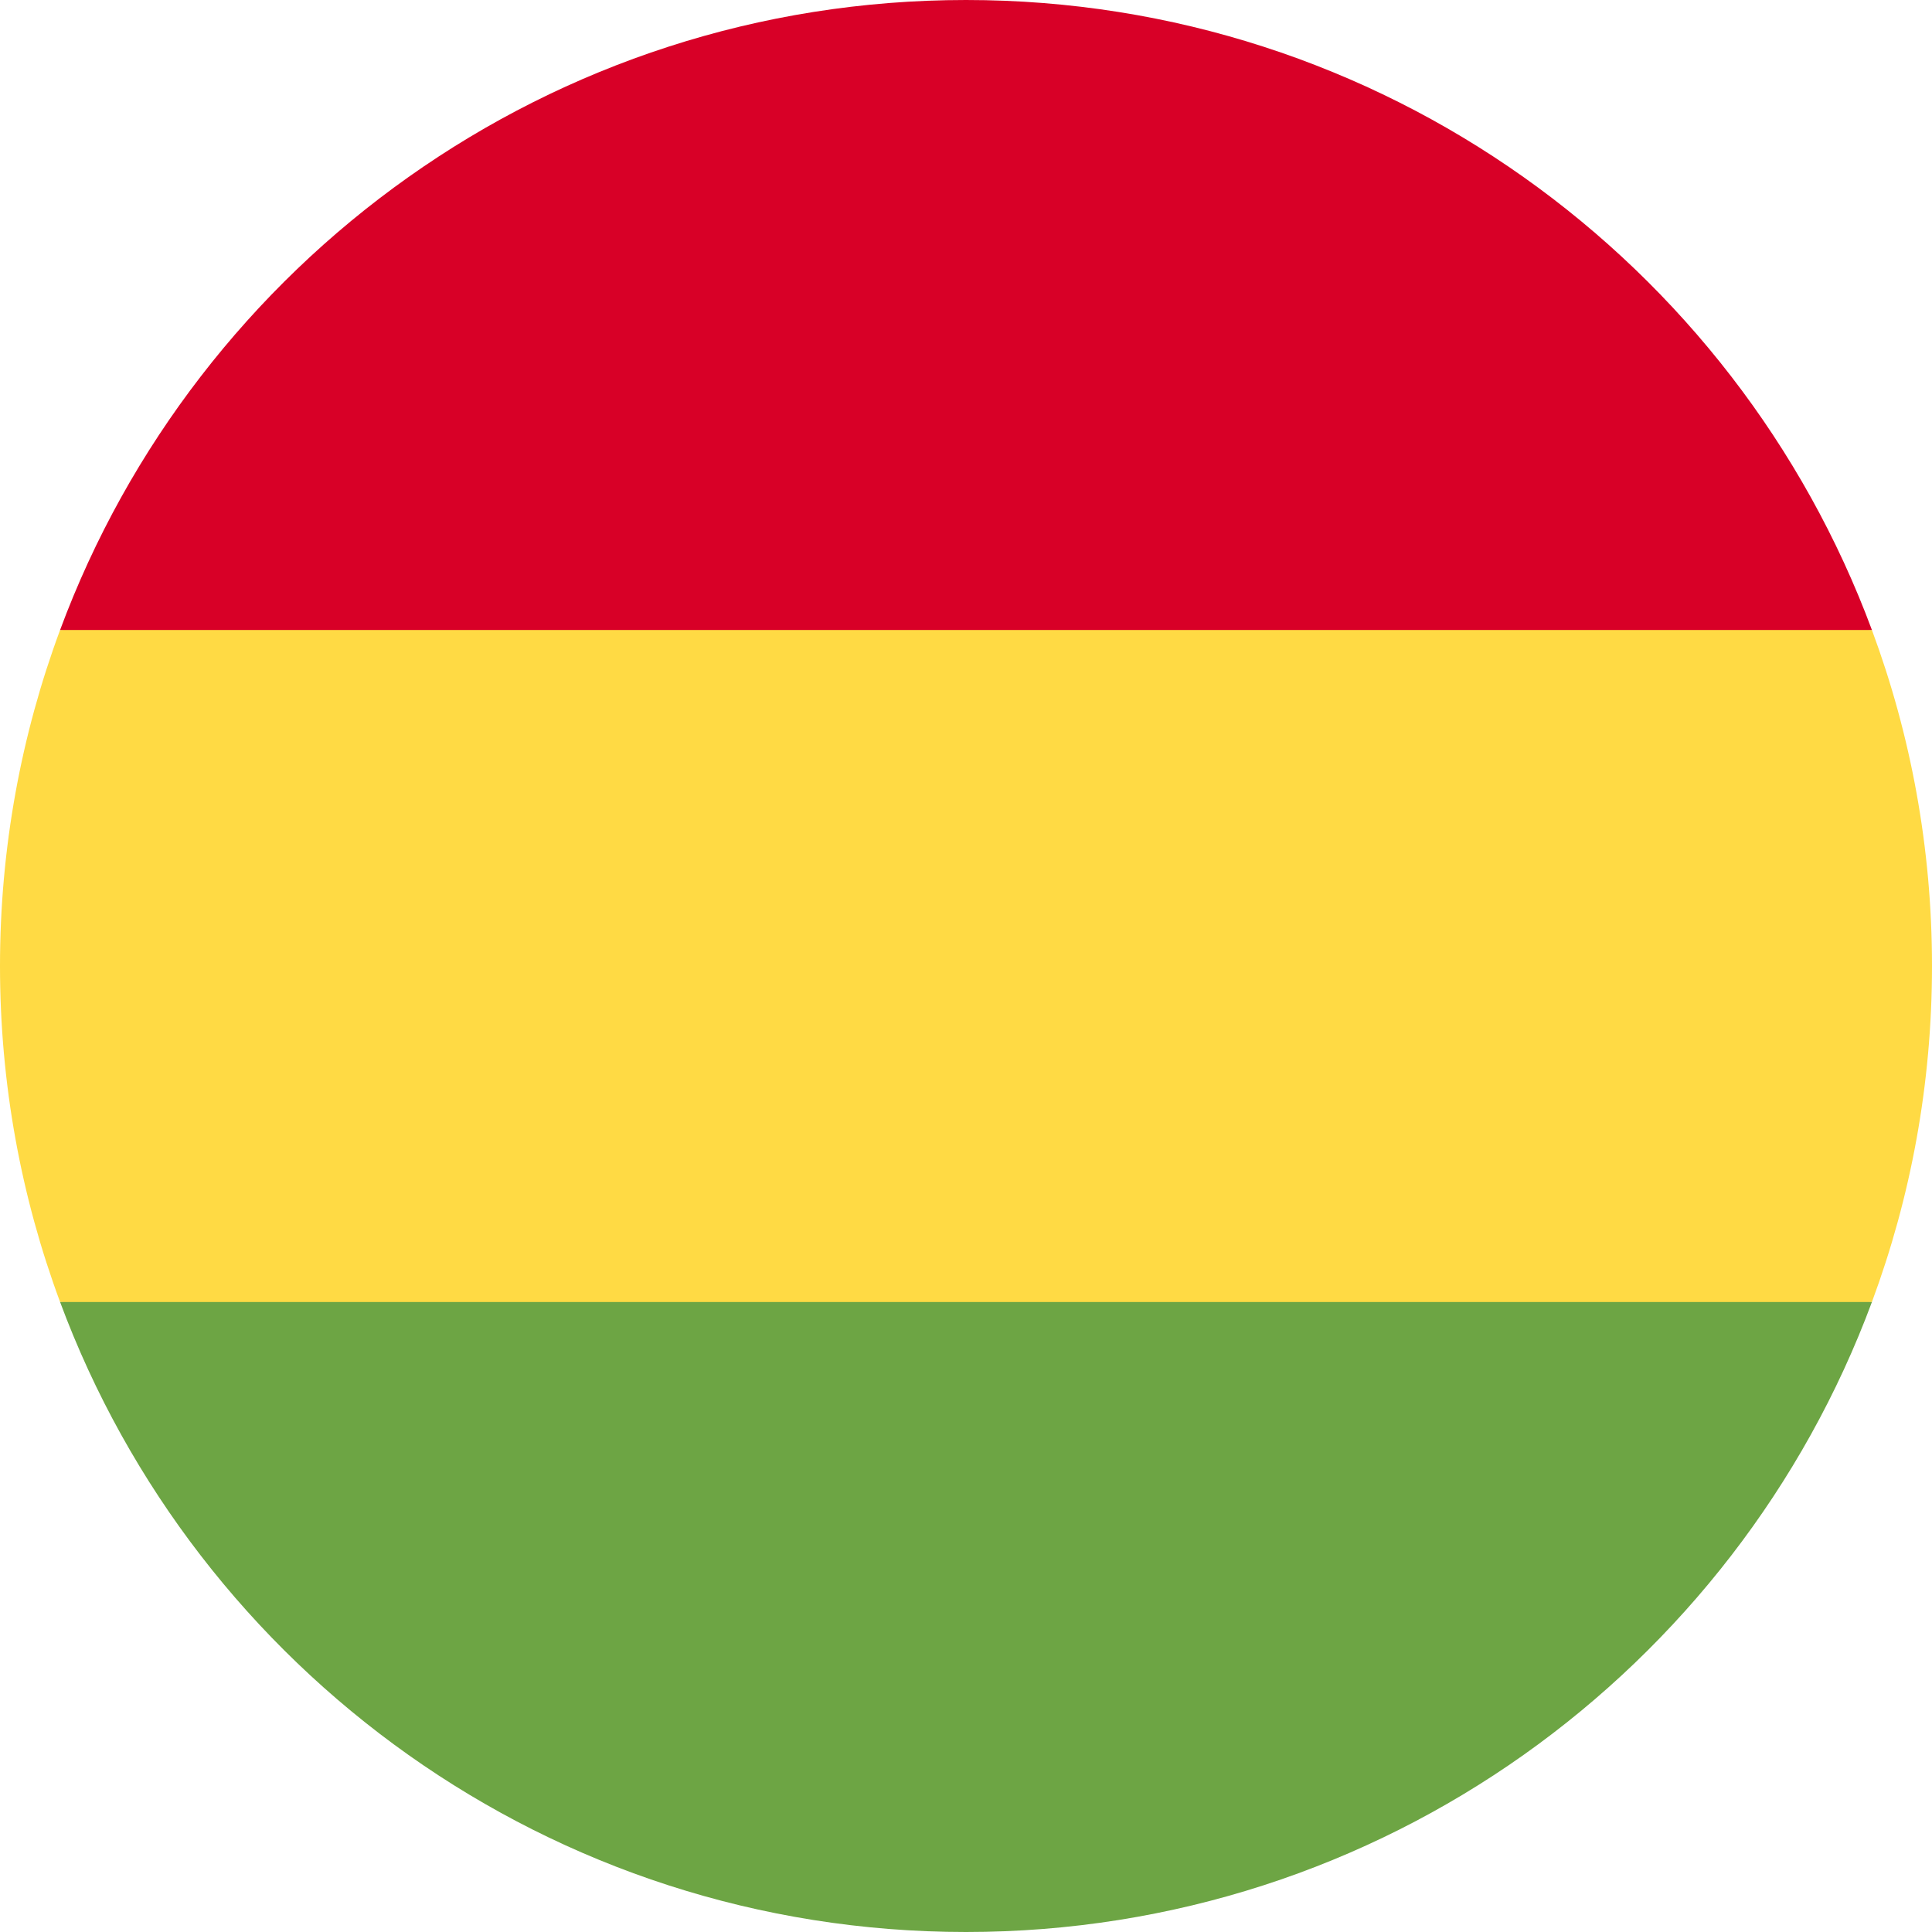
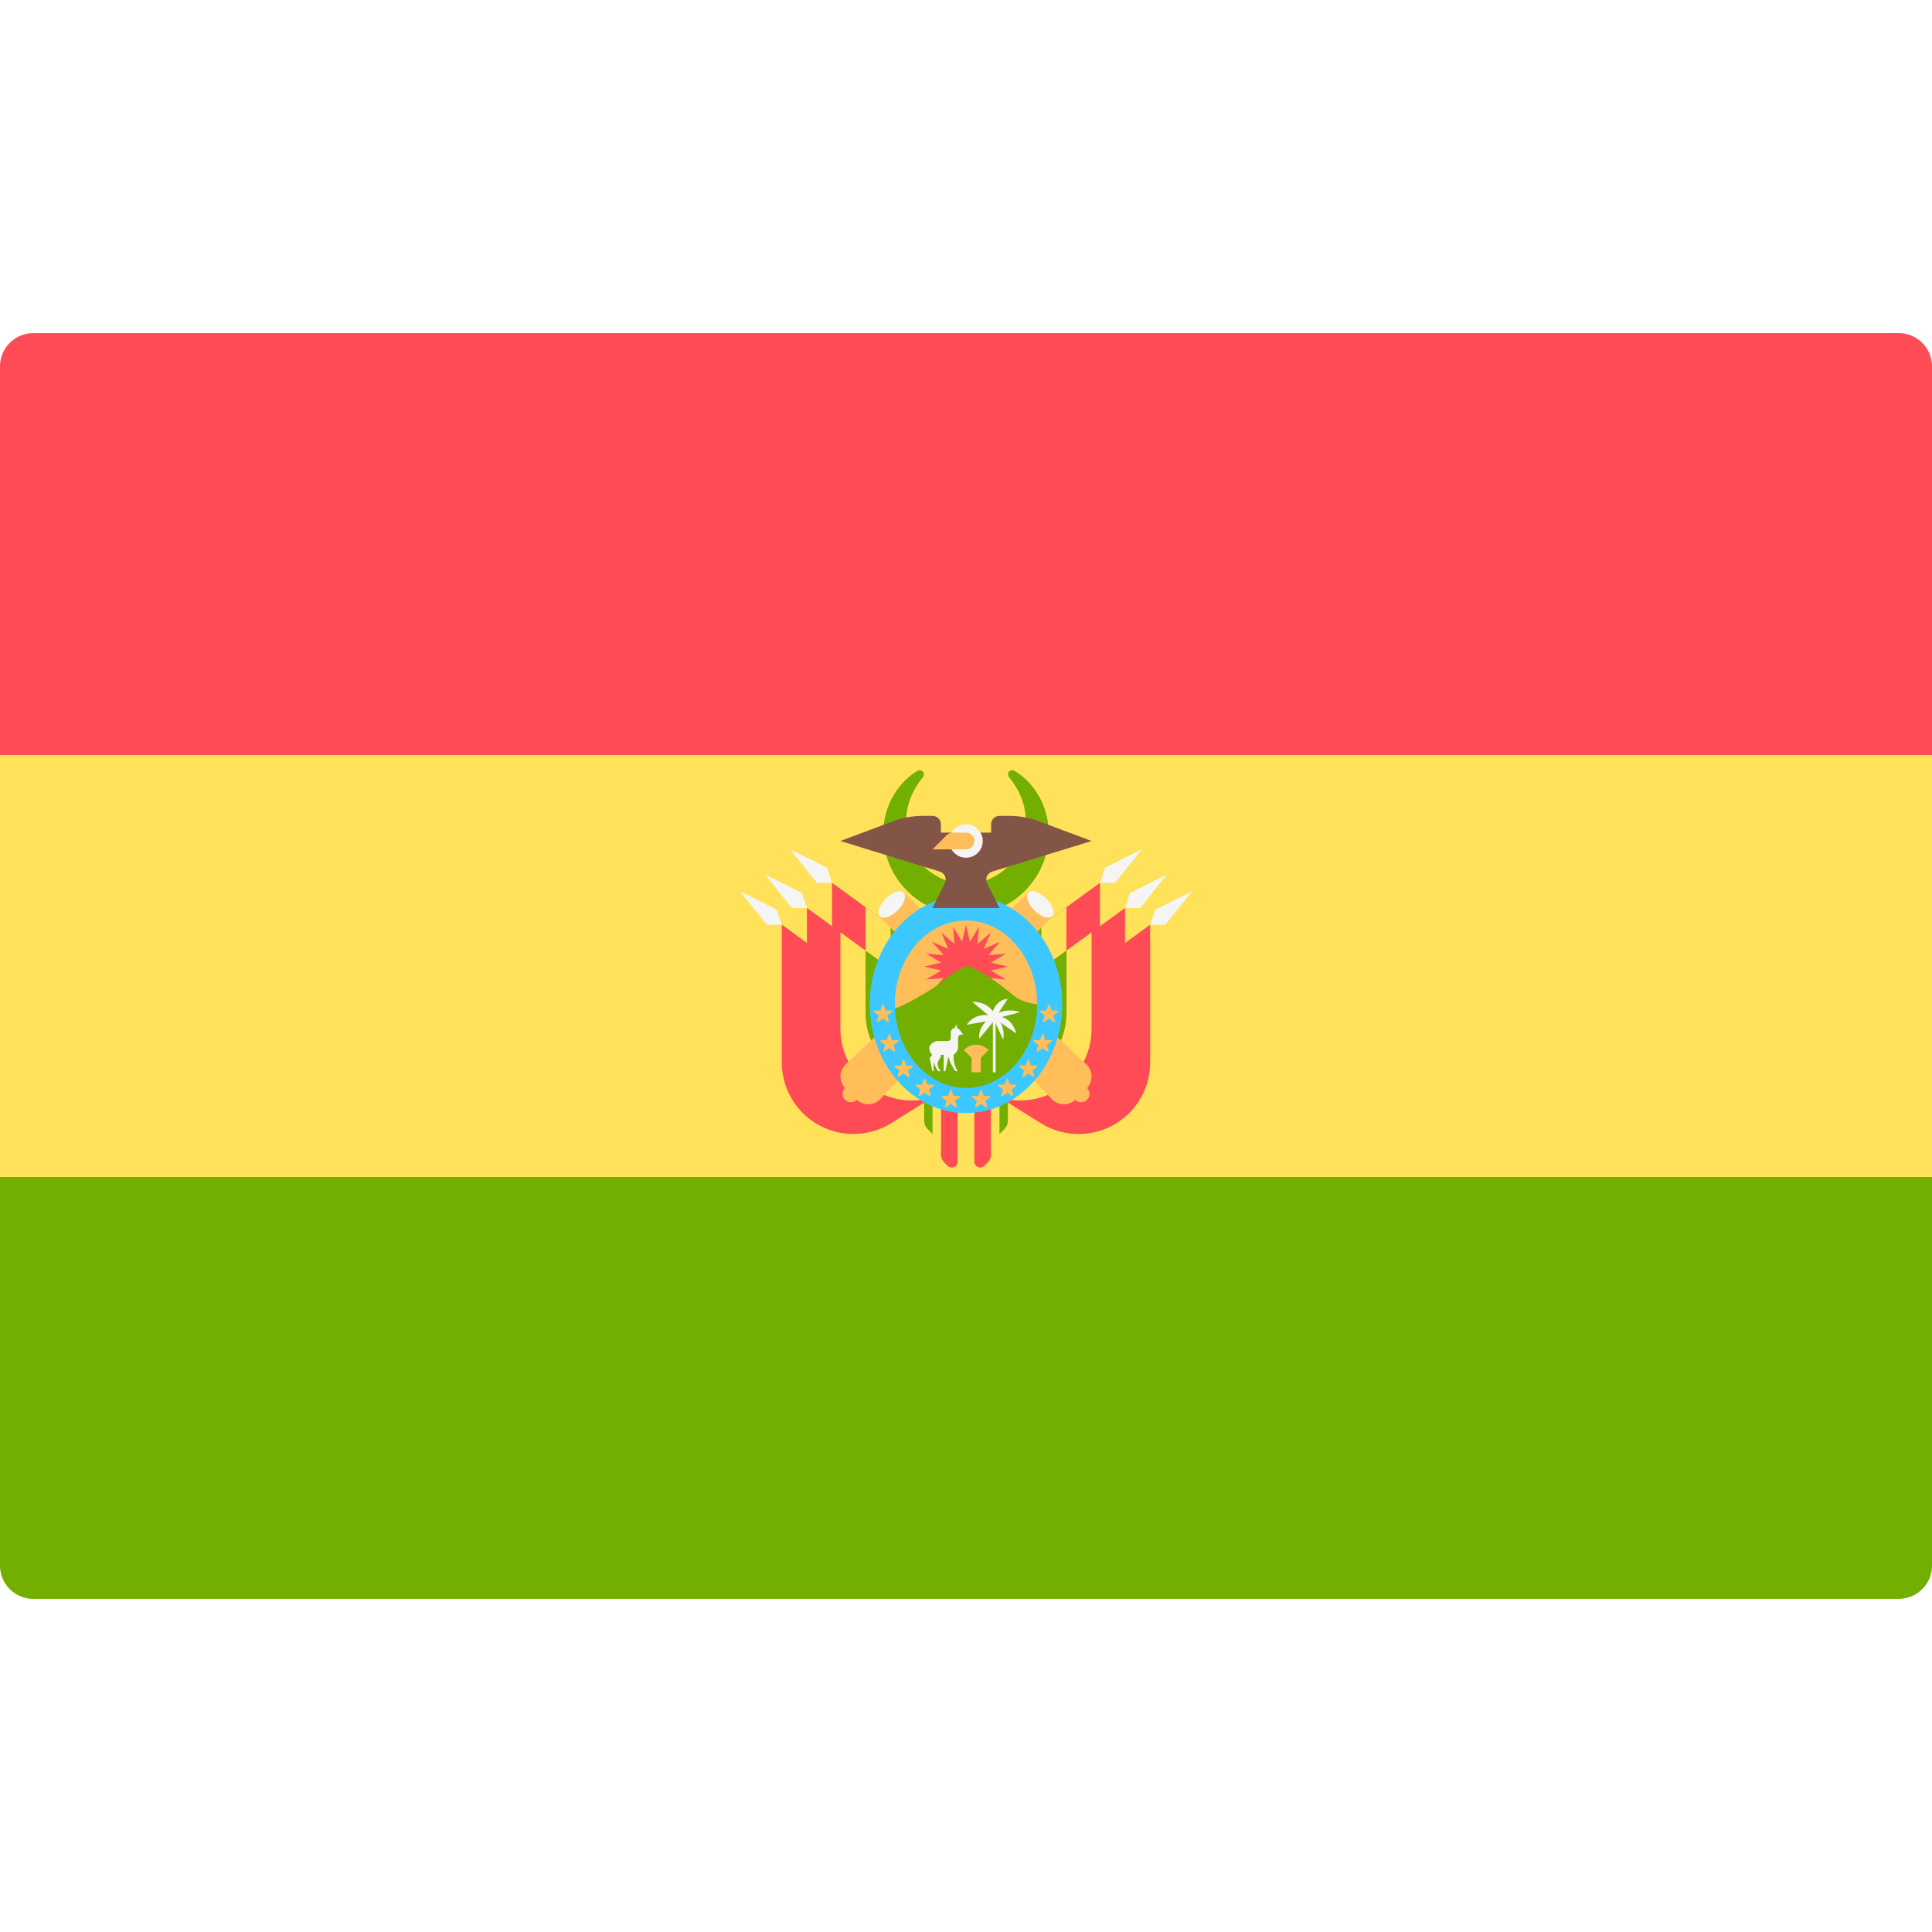
- <svg xmlns="http://www.w3.org/2000/svg" version="1.1" id="Layer_1" x="0px" y="0px" viewBox="0 0 512 512" style="enable-background:new 0 0 512 512;" xml:space="preserve">
-   <path style="fill:#FFDA44;" d="M512,256c0-31.314-5.632-61.311-15.923-89.043L256,155.826l-240.077,11.13  C5.632,194.689,0,224.686,0,256s5.632,61.311,15.923,89.043L256,356.174l240.077-11.13C506.368,317.311,512,287.314,512,256z" />
-   <path style="fill:#6DA544;" d="M256,512c110.071,0,203.906-69.472,240.077-166.957H15.923C52.094,442.528,145.929,512,256,512z" />
-   <path style="fill:#D80027;" d="M15.923,166.957h480.155C459.906,69.472,366.071,0,256,0S52.094,69.472,15.923,166.957z" />
+ <svg xmlns="http://www.w3.org/2000/svg" version="1.1" id="Layer_1" x="0px" y="0px" viewBox="0 0 512.001 512.001" style="enable-background:new 0 0 512.001 512.001;" xml:space="preserve">
+   <path style="fill:#73AF00;" d="M0,311.908h512v102.988c0,4.875-3.953,8.828-8.828,8.828H8.828c-4.875,0-8.828-3.953-8.828-8.828  V311.908z" />
+   <path style="fill:#FF4B55;" d="M8.828,88.276h494.345c4.875,0,8.828,3.953,8.828,8.828v102.988H0V97.104  C0,92.229,3.953,88.276,8.828,88.276z" />
+   <rect y="200.09" style="fill:#FFE15A;" width="512" height="111.81" />
+   <path style="fill:#73AF00;" d="M244.598,205.957c0,0-0.227,0.284-0.653,0.817c-0.355,0.492-0.888,1.248-1.47,2.254  c-1.145,1.999-2.347,5.098-2.38,8.792c-0.012,1.801,0.36,3.988,0.974,5.727c0.666,1.92,1.771,3.756,3.168,5.396  c1.399,1.655,3.268,2.931,5.267,3.873c0.991,0.503,2.079,0.792,3.158,1.058c0.535,0.163,1.105,0.171,1.654,0.279  c0.276,0.052,0.562,0.029,0.841,0.051l0.422,0.019l0.211,0.011l0.105,0.006l0.053,0.003l0.026,0.001  c-0.085,0.003,0.227-0.004-0.184,0.007c0.684-0.04,1.514-0.045,2.078-0.114c0.492-0.115,0.906-0.095,1.47-0.262  c1.08-0.266,2.167-0.555,3.158-1.058c1.998-0.942,3.868-2.218,5.267-3.873c1.397-1.64,2.502-3.476,3.168-5.396  c0.638-1.953,0.979-3.822,0.974-5.736c-0.031-3.678-1.234-6.788-2.379-8.785c-0.578-1.002-1.113-1.763-1.494-2.276  c-0.396-0.505-0.607-0.776-0.607-0.776l-0.053-0.067c-0.381-0.486-0.295-1.187,0.191-1.568c0.384-0.3,0.904-0.309,1.291-0.061  c0,0,0.326,0.209,0.937,0.6c0.578,0.434,1.474,1.047,2.439,2.039c1.937,1.918,4.451,5.334,5.358,10.298  c0.449,2.376,0.498,5.25-0.121,8.075c-0.6,2.854-1.817,5.805-3.782,8.387c-1.93,2.594-4.523,4.888-7.606,6.435  c-1.521,0.811-3.176,1.4-4.874,1.81c-0.814,0.239-1.847,0.338-2.767,0.483c-0.862,0.095-1.475,0.097-2.226,0.15l-0.292,0.001  l-0.082-0.004l-0.164-0.008l-0.328-0.017l-0.657-0.035c-0.437-0.035-0.876-0.029-1.309-0.104c-0.863-0.152-1.741-0.223-2.583-0.466  c-1.698-0.409-3.354-0.999-4.874-1.81c-3.083-1.547-5.676-3.842-7.606-6.435c-1.964-2.583-3.181-5.534-3.782-8.387  c-0.642-3.04-0.562-5.596-0.12-8.084c0.905-4.949,3.421-8.377,5.357-10.291c0.961-0.988,1.86-1.607,2.463-2.061  c0.58-0.364,0.89-0.559,0.89-0.559c0.526-0.33,1.22-0.172,1.55,0.354C244.935,205.068,244.888,205.593,244.598,205.957z" />
+   <path style="fill:#FF4B55;" d="M253.782,293.866v13.971c0,1.394-1.685,2.092-2.67,1.107l-0.769-0.769  c-0.639-0.639-0.998-1.505-0.998-2.408v-11.901H253.782z" />
+   <path style="fill:#FFE15A;" d="M247.126,291.648v10.141c0,0.609,0.242,1.194,0.673,1.625l1.545,1.545v-13.311H247.126z" />
+   <path style="fill:#73AF00;" d="M244.908,291.648v5.442c0,0.777,0.309,1.522,0.857,2.071l1.361,1.361v-8.874H244.908L244.908,291.648  z" />
+   <path style="fill:#FF4B55;" d="M258.218,293.866v13.971c0,1.394,1.685,2.092,2.67,1.107l0.769-0.769  c0.639-0.639,0.998-1.505,0.998-2.408v-11.901H258.218z" />
+   <path style="fill:#FFE15A;" d="M264.873,291.648v10.141c0,0.609-0.242,1.194-0.673,1.625l-1.545,1.545v-13.311H264.873z" />
+   <path style="fill:#73AF00;" d="M267.092,291.648v5.442c0,0.777-0.309,1.522-0.857,2.071l-1.361,1.361v-8.874H267.092  L267.092,291.648z" />
+   <path style="fill:#FF4B55;" d="M267.092,251.715l24.403-17.748v36.498c0,10.474-8.491,18.964-18.964,18.964l0,0  c-3.554,0-7.037-0.999-10.051-2.882l-13.135-8.21v-26.93L267.092,251.715z" />
+   <path style="fill:#FFE15A;" d="M282.621,240.422v25.607c0,10.474-8.491,18.964-18.964,18.964c-1.575,0-3.127-0.227-4.64-0.61  l-9.673-6.046v-26.93l17.748,0.308L282.621,240.422z" />
+   <path style="fill:#73AF00;" d="M275.966,245.261v16.531c0,10.474-8.491,18.964-18.964,18.964c-1.575,0-3.128-0.227-4.64-0.61  l-3.018-1.886v-26.853l17.748,0.308L275.966,245.261z" />
+   <polygon style="fill:#F5F5F5;" points="292.826,229.974 302.588,225.094 295.488,233.967 291.495,233.967 " />
+   <path style="fill:#FF4B55;" d="M280.403,262.807l24.403-17.748v36.498c0,10.474-8.491,18.964-18.964,18.964l0,0  c-3.554,0-7.037-0.999-10.051-2.882l-13.135-8.21V262.5L280.403,262.807z" />
+   <path style="fill:#73AF00;" d="M289.277,256.354v16.531c0,10.474-8.491,18.964-18.964,18.964c-1.575,0-3.127-0.227-4.64-0.61  l-3.018-1.886v-26.853l17.748,0.308L289.277,256.354z" />
+   <polygon style="fill:#F5F5F5;" points="306.137,241.066 315.899,236.185 308.799,245.059 304.806,245.059 " />
+   <path style="fill:#FF4B55;" d="M273.747,258.37l24.403-17.748v36.498c0,10.474-8.491,18.964-18.964,18.964l0,0  c-3.554,0-7.037-0.999-10.051-2.882L256,284.992v-26.93L273.747,258.37z" />
+   <path style="fill:#FFE15A;" d="M289.277,247.076v25.607c0,10.474-8.491,18.964-18.964,18.964c-1.575,0-3.127-0.227-4.64-0.61  l-9.674-6.045v-26.93l17.748,0.308L289.277,247.076z" />
+   <path style="fill:#73AF00;" d="M282.621,251.917v16.531c0,10.474-8.491,18.964-18.964,18.964c-1.575,0-3.127-0.227-4.64-0.61  l-3.018-1.885v-26.853l17.748,0.308L282.621,251.917z" />
+   <polygon style="fill:#F5F5F5;" points="299.482,236.629 309.243,231.748 302.143,240.622 298.151,240.622 " />
+   <path style="fill:#FF4B55;" d="M244.908,251.715l-24.403-17.748v36.498c0,10.474,8.491,18.964,18.964,18.964l0,0  c3.554,0,7.037-0.999,10.051-2.882l13.135-8.21v-26.93L244.908,251.715z" />
+   <path style="fill:#FFE15A;" d="M229.378,240.422v25.607c0,10.474,8.491,18.964,18.964,18.964c1.575,0,3.127-0.227,4.64-0.61  l9.673-6.046v-26.93l-17.748,0.308L229.378,240.422z" />
+   <path style="fill:#73AF00;" d="M236.034,245.261v16.531c0,10.474,8.491,18.964,18.964,18.964c1.575,0,3.128-0.227,4.64-0.61  l3.018-1.886v-26.853l-17.748,0.308L236.034,245.261z" />
+   <polygon style="fill:#F5F5F5;" points="219.173,229.974 209.412,225.094 216.512,233.967 220.504,233.967 " />
+   <path style="fill:#FF4B55;" d="M231.597,262.807l-24.403-17.748v36.498c0,10.474,8.491,18.964,18.964,18.964l0,0  c3.554,0,7.037-0.999,10.051-2.882l13.135-8.21V262.5L231.597,262.807z" />
+   <path style="fill:#73AF00;" d="M222.723,256.354v16.531c0,10.474,8.491,18.964,18.964,18.964c1.575,0,3.127-0.227,4.64-0.61  l3.018-1.886v-26.853l-17.748,0.308L222.723,256.354z" />
+   <polygon style="fill:#F5F5F5;" points="205.862,241.066 196.101,236.185 203.201,245.059 207.193,245.059 " />
+   <path style="fill:#FF4B55;" d="M238.252,258.37l-24.403-17.748v36.498c0,10.474,8.491,18.964,18.964,18.964l0,0  c3.554,0,7.037-0.999,10.051-2.882l13.135-8.21v-26.93L238.252,258.37z" />
+   <path style="fill:#FFE15A;" d="M222.723,247.076v25.607c0,10.474,8.491,18.964,18.964,18.964c1.575,0,3.127-0.227,4.64-0.61  l9.673-6.046v-26.93l-17.748,0.308L222.723,247.076z" />
+   <path style="fill:#73AF00;" d="M229.378,251.917v16.531c0,10.474,8.491,18.964,18.964,18.964c1.575,0,3.127-0.227,4.64-0.61  l3.018-1.886v-26.853l-17.748,0.308L229.378,251.917z" />
+   <g>
+     <path style="fill:#FFBE5A;" d="M226.947,291.354l-2.925-2.925c-1.773-1.773-1.726-4.664,0.106-6.378l48.417-45.496l6.275,6.275   l-45.496,48.417C231.611,293.08,228.721,293.129,226.947,291.354z" />
+     <circle style="fill:#FFBE5A;" cx="225.49" cy="289.891" r="2.218" />
+   </g>
+   <ellipse transform="matrix(-0.7071 -0.7071 0.7071 -0.7071 301.1342 604.1237)" style="fill:#F5F5F5;" cx="275.685" cy="239.695" rx="4.436" ry="2.218" />
+   <g>
+     <path style="fill:#FFBE5A;" d="M285.052,291.354l2.925-2.925c1.773-1.773,1.726-4.664-0.106-6.378l-48.417-45.496l-6.275,6.275   l45.496,48.417C280.389,293.08,283.279,293.129,285.052,291.354z" />
+     <circle style="fill:#FFBE5A;" cx="286.51" cy="289.891" r="2.218" />
+   </g>
+   <ellipse transform="matrix(0.7071 -0.7071 0.7071 0.7071 -100.2758 237.3154)" style="fill:#F5F5F5;" cx="236.327" cy="239.701" rx="4.436" ry="2.218" />
+   <ellipse style="fill:#FFBE5A;" cx="256" cy="266.141" rx="19.616" ry="23.294" />
+   <polygon style="fill:#FF4B55;" points="255.999,245.059 257.041,249.579 259.428,245.602 259.021,250.222 262.52,247.178   260.706,251.446 264.974,249.632 261.929,253.131 266.549,252.724 262.573,255.111 267.092,256.152 262.573,257.193 266.549,259.58   261.929,259.174 264.974,262.671 260.706,260.858 262.52,265.126 259.021,262.082 259.428,266.701 257.041,262.725 255.999,267.244   254.959,262.725 252.572,266.701 252.978,262.082 249.48,265.126 251.293,260.858 247.026,262.671 250.07,259.174 245.451,259.58   249.426,257.193 244.908,256.152 249.426,255.111 245.451,252.724 250.07,253.131 247.026,249.632 251.293,251.446 249.48,247.178   252.978,250.222 252.572,245.602 254.959,249.579 " />
+   <path style="fill:#73AF00;" d="M280.541,265.719c0,0-7.349,1.941-12.132-2.08c-5.316-4.469-9.302-6.579-11.01-7.371  c-0.585-0.271-1.239-0.271-1.825-0.001c-1.224,0.565-3.476,1.736-5.468,3.49c-2.912,2.566-11.855,7.626-13.657,7.626v11.029  l14.073,12.196l16.639-0.486L280.541,265.719z" />
+   <path style="fill:#3CC8FF;" d="M255.999,294.975c-14.068,0-25.513-12.938-25.513-28.84s11.444-28.84,25.513-28.84  s25.513,12.938,25.513,28.84S270.067,294.975,255.999,294.975z M255.999,243.95c-10.398,0-18.857,9.953-18.857,22.185  c0,12.232,8.459,22.185,18.857,22.185c10.398,0,18.857-9.953,18.857-22.185C274.856,253.903,266.397,243.95,255.999,243.95z" />
+   <g>
+     <path style="fill:#FFBE5A;" d="M252.177,288.947l0.489,1.465l1.545,0.012c0.2,0.001,0.282,0.257,0.122,0.375l-1.242,0.918   l0.466,1.473c0.061,0.191-0.157,0.349-0.32,0.232l-1.257-0.898l-1.257,0.898c-0.162,0.116-0.38-0.042-0.32-0.232l0.466-1.473   l-1.242-0.918c-0.161-0.119-0.078-0.374,0.122-0.375l1.545-0.012l0.489-1.465C251.846,288.757,252.114,288.757,252.177,288.947z" />
+     <path style="fill:#FFBE5A;" d="M245.242,285.965l0.489,1.465l1.545,0.012c0.2,0.001,0.282,0.257,0.122,0.375l-1.242,0.918   l0.466,1.473c0.061,0.191-0.157,0.349-0.32,0.232l-1.257-0.898l-1.257,0.898c-0.162,0.116-0.38-0.042-0.32-0.232l0.466-1.473   l-1.242-0.918c-0.161-0.119-0.078-0.374,0.122-0.375l1.545-0.012l0.489-1.465C244.911,285.775,245.179,285.775,245.242,285.965z" />
+     <path style="fill:#FFBE5A;" d="M239.673,280.904l0.489,1.465l1.545,0.012c0.2,0.001,0.282,0.257,0.122,0.375l-1.242,0.918   l0.466,1.473c0.061,0.191-0.157,0.349-0.32,0.232l-1.257-0.898l-1.257,0.898c-0.162,0.116-0.38-0.042-0.32-0.232l0.466-1.473   l-1.242-0.918c-0.161-0.119-0.078-0.374,0.122-0.375l1.545-0.012l0.489-1.465C239.342,280.714,239.61,280.714,239.673,280.904z" />
+     <path style="fill:#FFBE5A;" d="M235.875,274.167l0.489,1.465l1.545,0.012c0.2,0.001,0.282,0.257,0.122,0.375l-1.242,0.918   l0.466,1.473c0.061,0.191-0.157,0.349-0.32,0.232l-1.257-0.898l-1.257,0.898c-0.162,0.116-0.38-0.042-0.32-0.232l0.466-1.473   l-1.242-0.918c-0.161-0.119-0.078-0.374,0.122-0.375l1.545-0.012l0.489-1.465C235.544,273.977,235.812,273.977,235.875,274.167z" />
+     <path style="fill:#FFBE5A;" d="M234.199,266.335l0.489,1.465l1.545,0.012c0.2,0.001,0.282,0.257,0.122,0.375l-1.242,0.918   l0.466,1.473c0.061,0.191-0.157,0.349-0.32,0.232l-1.257-0.898l-1.257,0.898c-0.162,0.116-0.38-0.042-0.32-0.232l0.466-1.473   l-1.242-0.918c-0.161-0.119-0.078-0.374,0.122-0.375l1.545-0.012l0.489-1.465C233.867,266.145,234.136,266.145,234.199,266.335z" />
+     <path style="fill:#FFBE5A;" d="M259.812,288.947l-0.489,1.465l-1.545,0.012c-0.2,0.001-0.283,0.257-0.122,0.375l1.242,0.918   l-0.466,1.473c-0.061,0.191,0.157,0.349,0.32,0.232l1.257-0.898l1.257,0.898c0.162,0.116,0.38-0.042,0.32-0.232l-0.466-1.473   l1.242-0.918c0.161-0.119,0.078-0.374-0.122-0.375l-1.545-0.012l-0.489-1.465C260.143,288.757,259.875,288.757,259.812,288.947z" />
+     <path style="fill:#FFBE5A;" d="M266.747,285.965l-0.489,1.465l-1.545,0.012c-0.2,0.001-0.282,0.257-0.122,0.375l1.242,0.918   l-0.466,1.473c-0.061,0.191,0.157,0.349,0.32,0.232l1.257-0.898l1.257,0.898c0.162,0.116,0.38-0.042,0.32-0.232l-0.466-1.473   l1.242-0.918c0.161-0.119,0.078-0.374-0.122-0.375l-1.545-0.012l-0.489-1.465C267.078,285.775,266.81,285.775,266.747,285.965z" />
+     <path style="fill:#FFBE5A;" d="M272.316,280.904l-0.489,1.465l-1.545,0.012c-0.2,0.001-0.282,0.257-0.122,0.375l1.242,0.918   l-0.466,1.473c-0.061,0.191,0.157,0.349,0.32,0.232l1.257-0.898l1.257,0.898c0.162,0.116,0.38-0.042,0.32-0.232l-0.466-1.473   l1.242-0.918c0.161-0.119,0.078-0.374-0.122-0.375l-1.545-0.012l-0.489-1.465C272.648,280.714,272.379,280.714,272.316,280.904z" />
+     <path style="fill:#FFBE5A;" d="M276.114,274.167l-0.489,1.465l-1.545,0.012c-0.2,0.001-0.282,0.257-0.122,0.375l1.242,0.918   l-0.466,1.473c-0.061,0.191,0.157,0.349,0.32,0.232l1.257-0.898l1.257,0.898c0.162,0.116,0.38-0.042,0.32-0.232l-0.466-1.473   l1.242-0.918c0.161-0.119,0.078-0.374-0.122-0.375l-1.545-0.012l-0.489-1.465C276.445,273.977,276.177,273.977,276.114,274.167z" />
+     <path style="fill:#FFBE5A;" d="M277.79,266.335l-0.489,1.465l-1.545,0.012c-0.2,0.001-0.282,0.257-0.122,0.375l1.242,0.918   l-0.466,1.473c-0.061,0.191,0.157,0.349,0.32,0.232l1.257-0.898l1.257,0.898c0.162,0.116,0.38-0.042,0.32-0.232l-0.466-1.473   l1.242-0.918c0.161-0.119,0.078-0.374-0.122-0.375l-1.545-0.012l-0.489-1.465C278.122,266.145,277.854,266.145,277.79,266.335z" />
+   </g>
+   <path style="fill:#F5F5F5;" d="M246.361,280.357l0.737,3.526h0.318v-2.406c0,0,0.524,1.678,1.266,2.406h0.6  c-0.287-0.369-0.803-1.134-0.803-1.927c0-1.091,0.868-1.24,0.868-2.407h0.744v4.333h0.435l0.806-3.861c0,0,0.664,2.415,1.914,3.861  h0.556c-0.401-0.589-1.234-2.109-1.081-4.407c0,0,1.191-0.596,1.191-2.208v-2.294c0-0.429,0.349-0.778,0.778-0.778h0.535  c0,0-0.796-1.544-1.647-1.768v-0.968l-0.641,0.969c-0.612,0.132-0.973,0.698-0.973,1.304v1.397c0,0.429-0.348,0.778-0.778,0.778  h-2.781c-0.823,0-2.142,0.823-2.142,1.878s0.791,1.747,0.791,1.747L246.361,280.357z" />
+   <path style="fill:#FFBE5A;" d="M258.819,276.844h-0.255c-2.016,0.11-3.142,1.436-3.142,1.436l2.045,2.045v3.848h2.447v-3.848  l2.045-2.045C261.96,278.279,260.835,276.954,258.819,276.844z" />
+   <g>
+     <rect x="263.12" y="270.55" style="fill:#F5F5F5;" width="0.739" height="13.634" />
+     <path style="fill:#F5F5F5;" d="M263.511,270.445l-3.987,4.819c0,0-0.52-2.323,1.803-4.61l-5.13,0.936c0,0,1.56-2.912,5.65-2.6   l-4.194-3.501c0,0,3.605-0.207,5.442,2.496c0,0,1.039-3.119,3.951-3.258l-2.403,3.651c0,0,2.403-1.225,5.731-0.15l-4.957,1.318   c0,0,2.773,0.277,3.917,4.333l-4.298-2.946c0,0,1.318,1.56,0.832,4.61L263.511,270.445z" />
+     <polygon style="fill:#F5F5F5;" points="212.518,236.629 202.756,231.748 209.856,240.622 213.849,240.622  " />
+   </g>
+   <path style="fill:#825546;" d="M262.94,230.978l26.337-8.104l-13.981-5.242c-2.49-0.935-5.129-1.412-7.789-1.412h-2.633  c-1.225,0-2.218,0.993-2.218,2.218v2.218h-6.657h-6.655v-2.218c0-1.225-0.993-2.218-2.218-2.218h-2.633  c-2.66,0-5.299,0.479-7.789,1.412l-13.981,5.242l26.337,8.104c1.31,0.403,1.944,1.886,1.332,3.113l-3.266,6.531h17.748l-3.266-6.531  C260.995,232.865,261.629,231.382,262.94,230.978z" />
+   <circle style="fill:#F5F5F5;" cx="256" cy="222.87" r="4.436" />
+   <path style="fill:#FFBE5A;" d="M258.218,222.875L258.218,222.875c0,1.225-0.993,2.218-2.218,2.218h-8.874l3.787-3.787  c0.416-0.416,0.98-0.65,1.569-0.65h3.517C257.225,220.657,258.218,221.65,258.218,222.875z" />
  <g>
</g>
  <g>
</g>
  <g>
</g>
  <g>
</g>
  <g>
</g>
  <g>
</g>
  <g>
</g>
  <g>
</g>
  <g>
</g>
  <g>
</g>
  <g>
</g>
  <g>
</g>
  <g>
</g>
  <g>
</g>
  <g>
</g>
</svg>
